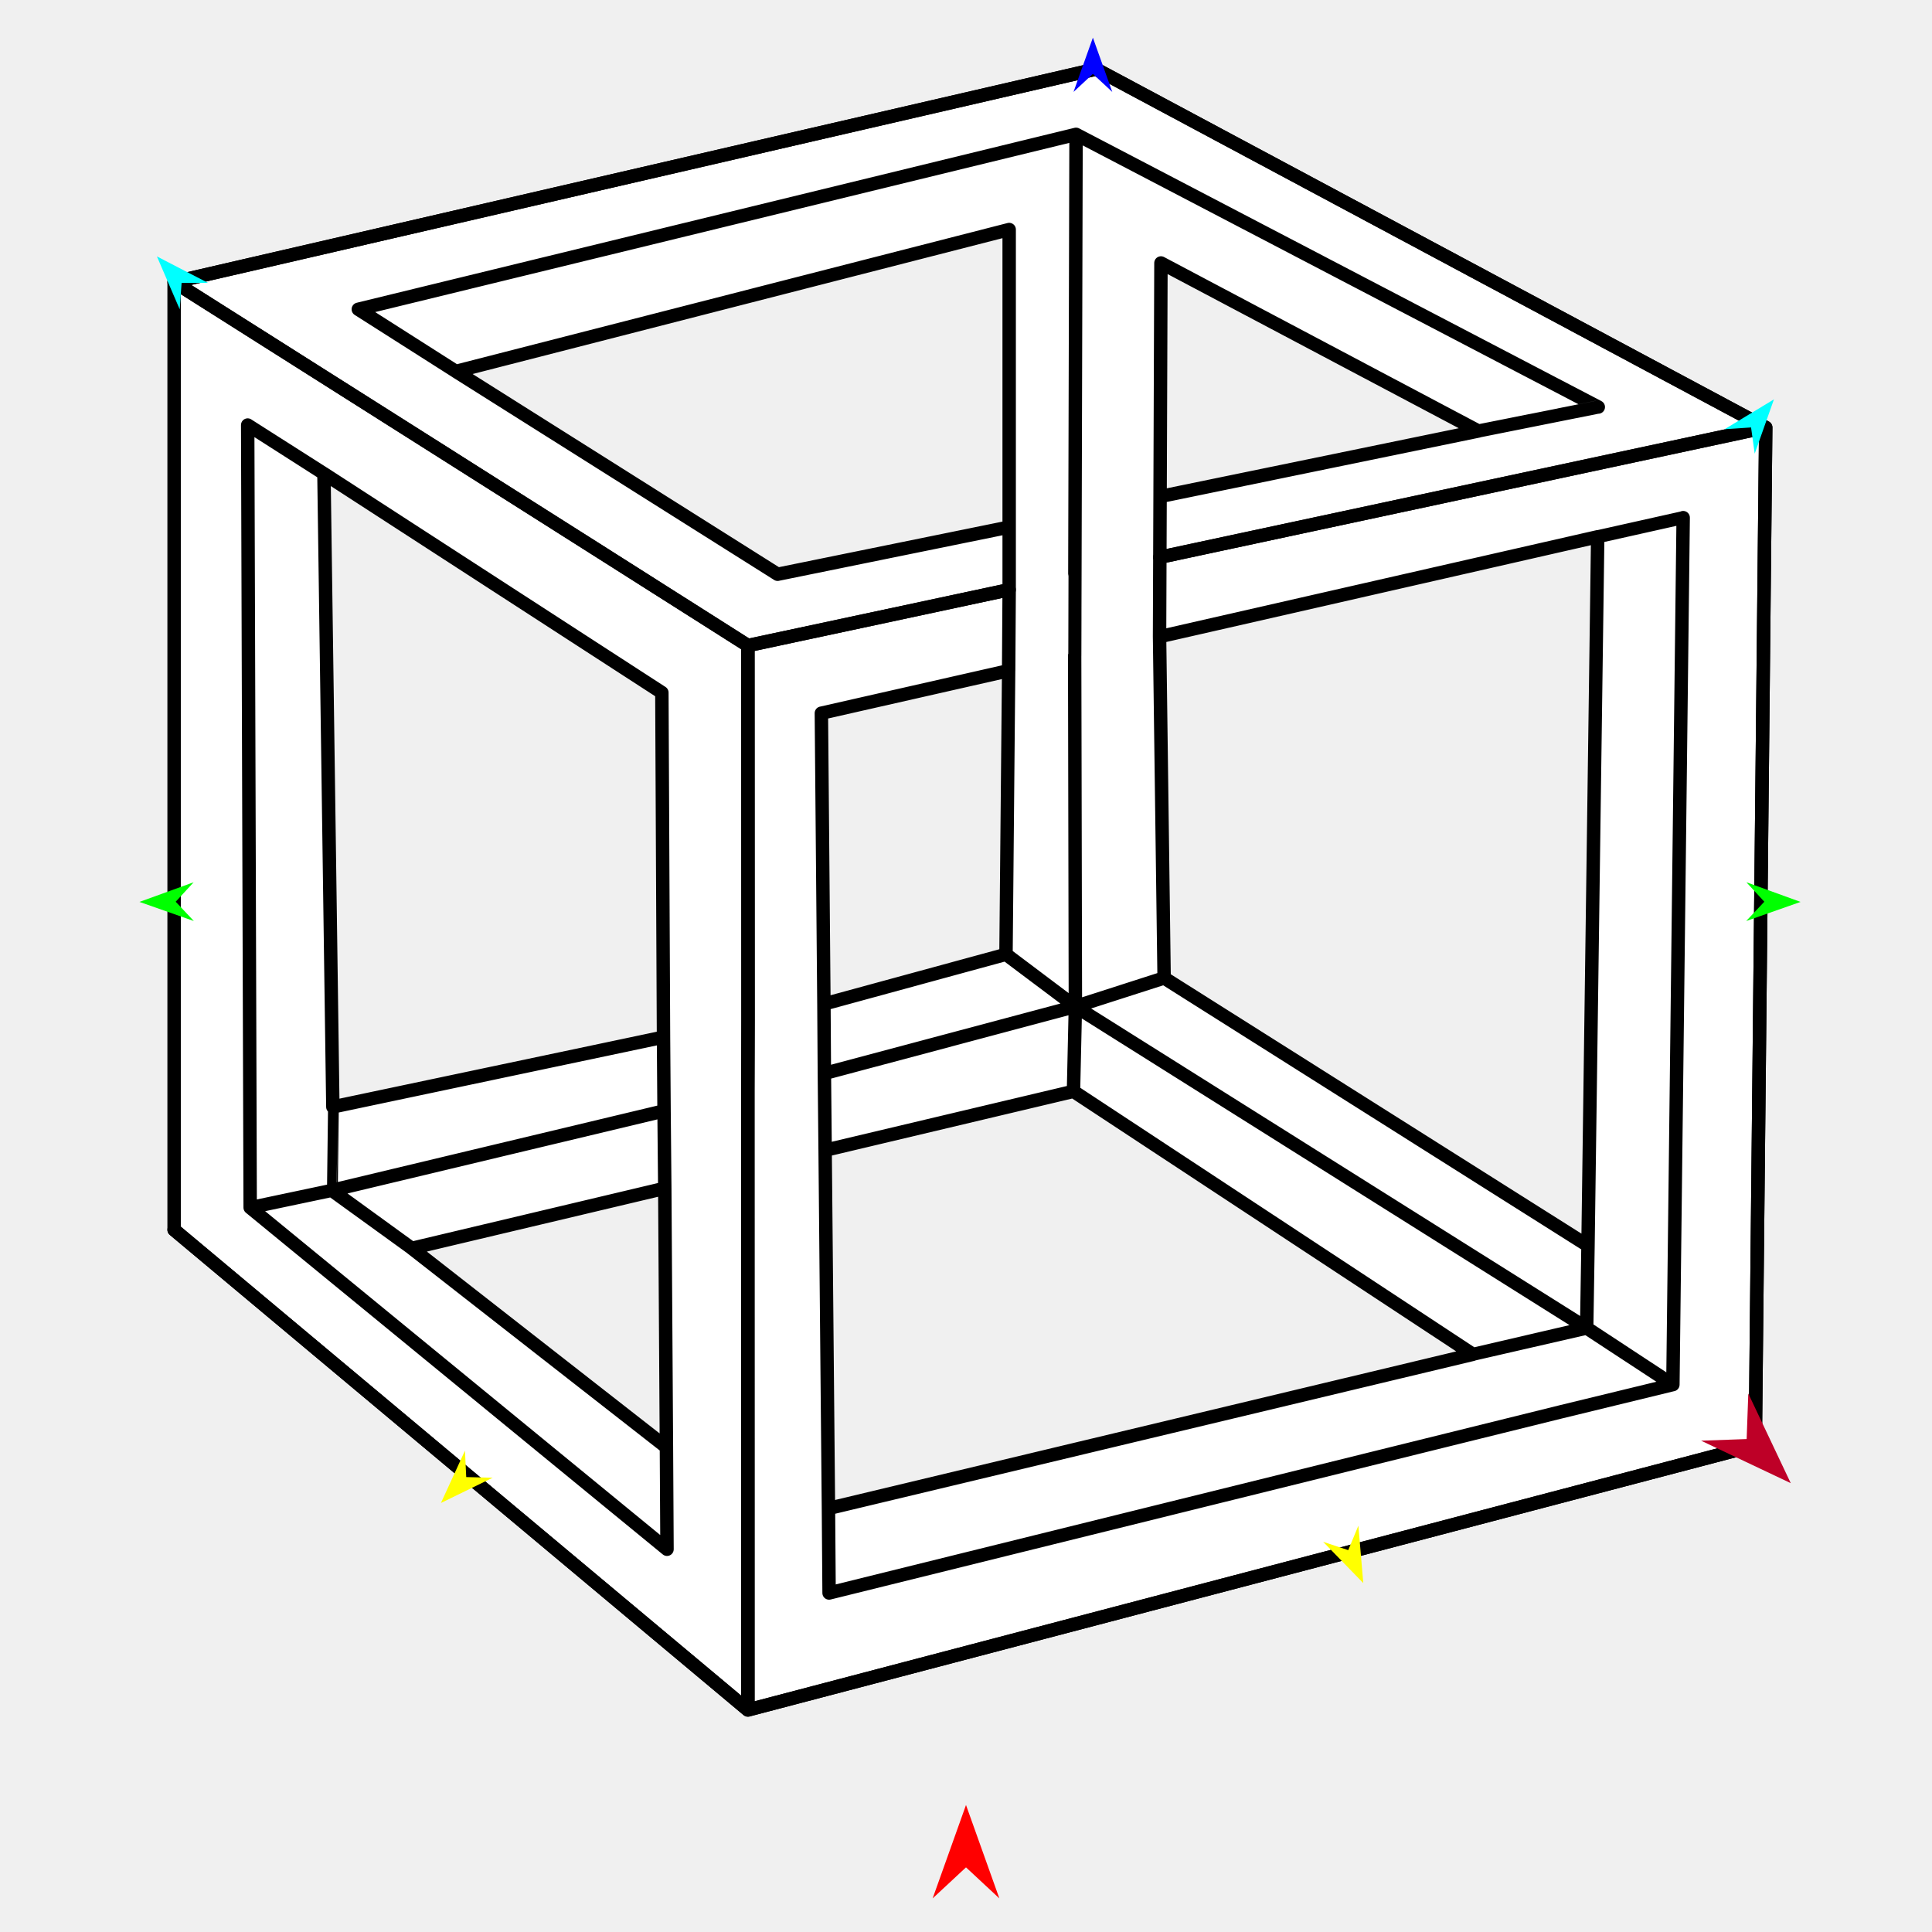
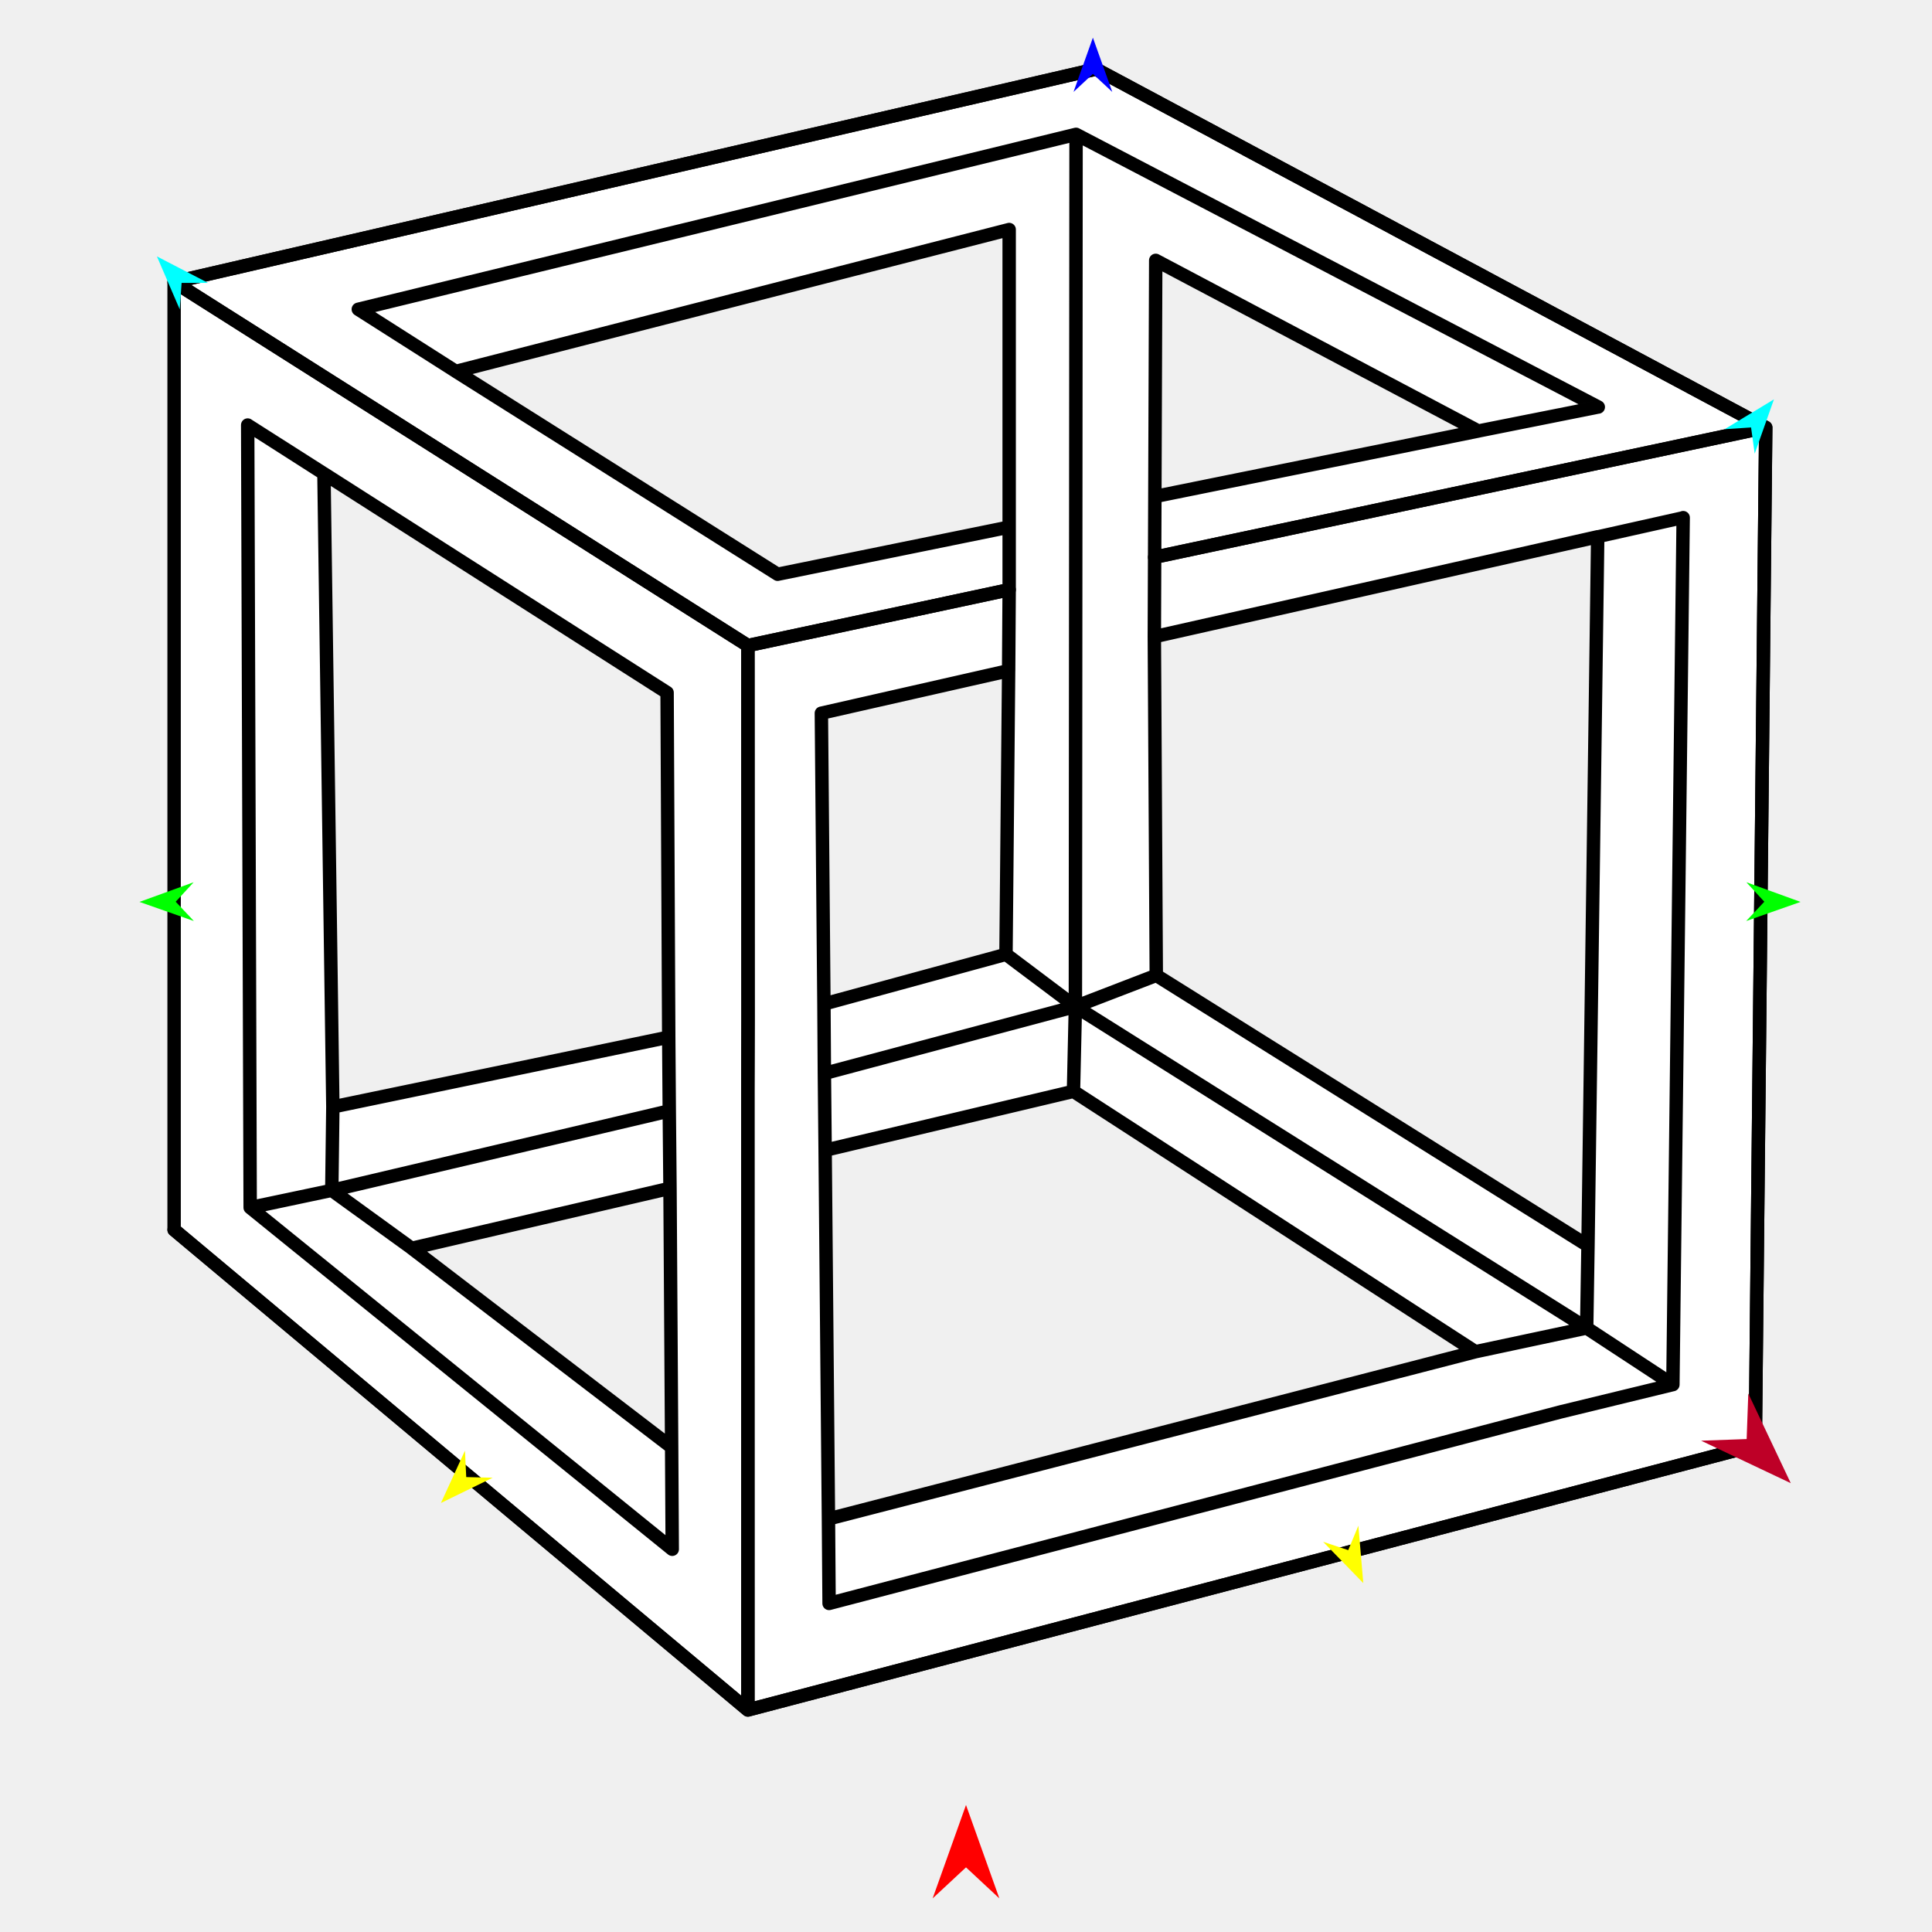
<svg xmlns="http://www.w3.org/2000/svg" version="1.1" id="Frame_0" width="720px" height="720px">
  <g id="cube_paradox">
    <g id="cube2">
-       <path fill="#ffffff" fill-rule="evenodd" stroke="none" d="M 153.466 465.206 C 153.476 465.214 248.348 539.333 248.358 539.340 C 248.358 539.331 247.742 442.851 247.742 442.842 C 247.733 442.844 153.476 465.204 153.466 465.206 M 64.885 458.305 C 64.885 458.270 64.885 222.841 64.885 105.110 C 179.402 78.655 293.919 52.200 408.436 25.745 C 491.635 70.263 574.835 114.780 658.034 159.298 C 656.737 285.736 655.439 412.175 654.142 538.614 C 529.001 571.496 403.859 604.377 278.718 637.259 C 207.440 577.608 64.906 458.323 64.885 458.305 M 591.798 464.232 C 591.798 464.205 595.417 200.066 595.417 200.039 C 595.401 200.043 432.149 237.270 432.133 237.273 C 432.133 237.286 433.833 364.449 433.833 364.462 C 433.849 364.472 591.782 464.222 591.798 464.232 M 308.738 562.161 C 308.762 562.155 468.839 523.864 548.890 504.716 C 499.278 472.047 449.666 439.378 400.055 406.709 C 369.204 414.028 338.353 421.346 307.502 428.665 C 307.914 473.164 308.738 562.148 308.738 562.161 M 169.895 138.409 C 169.907 138.416 289.790 214.000 289.802 214.007 C 289.811 214.005 376.078 196.428 376.087 196.426 C 376.087 196.415 376.087 85.550 376.087 85.539 C 376.066 85.544 169.915 138.404 169.895 138.409 M 550.946 160.629 C 550.934 160.623 432.663 98.009 432.651 98.003 C 432.651 98.011 432.327 185.031 432.327 185.040 C 432.339 185.037 550.934 160.632 550.946 160.629 M 306.101 265.778 C 306.101 265.788 306.734 338.033 307.051 374.161 C 329.669 367.991 374.898 355.654 374.904 355.652 C 374.904 355.641 375.560 285.181 375.889 249.945 C 352.626 255.223 306.108 265.776 306.101 265.778 M 120.723 176.505 C 120.723 176.528 122.938 333.844 124.045 412.513 C 165.120 403.846 206.195 395.178 247.270 386.511 C 247.067 343.710 246.660 258.121 246.660 258.108 C 246.647 258.100 120.736 176.513 120.723 176.505 Z" />
-       <path fill="none" stroke="#000000" stroke-width="5" stroke-linecap="round" stroke-linejoin="round" d="M 408.436 25.745 C 408.401 25.753 64.919 105.102 64.885 105.110 C 64.892 105.114 230.402 209.842 278.718 240.579 C 278.727 240.577 376.077 219.761 376.087 219.758 M 658.034 159.298 C 574.835 114.780 491.635 70.263 408.436 25.745 M 278.718 240.579 C 278.718 240.593 278.768 379.949 278.768 379.963 C 278.768 379.966 278.691 406.704 278.691 406.707 C 278.691 406.710 278.693 435.496 278.693 435.499 C 278.693 435.519 278.718 637.239 278.718 637.259 C 278.696 637.241 136.163 517.956 64.885 458.305 M 654.142 538.614 C 654.142 538.576 658.034 159.336 658.034 159.298 C 658.026 159.299 432.258 207.670 432.243 207.673 M 278.718 637.259 C 403.859 604.377 654.104 538.624 654.142 538.614 " />
-       <path fill="none" stroke="#000000" stroke-width="5" stroke-linecap="round" stroke-linejoin="round" d="M 307.221 400.042 C 307.231 400.040 400.756 375.093 400.766 375.091 C 400.769 375.090 422.811 368.005 433.833 364.462 C 433.833 364.449 432.133 237.286 432.133 237.273 C 432.149 237.270 595.401 200.043 595.417 200.039 C 595.420 200.038 627.267 192.916 627.270 192.915 C 627.270 192.948 623.436 515.971 623.436 516.003 C 623.433 516.001 591.311 494.913 591.308 494.911 C 591.289 494.899 400.785 375.103 400.766 375.091 C 400.763 375.089 374.907 355.654 374.904 355.652 C 374.898 355.654 307.058 374.159 307.051 374.161 C 307.051 374.150 306.101 265.788 306.101 265.778 C 306.108 265.776 375.882 249.947 375.889 249.945 C 375.888 249.956 374.904 355.641 374.904 355.652 M 93.232 450.028 C 93.235 450.028 123.647 443.607 123.650 443.606 C 123.662 443.603 247.461 414.002 247.473 413.999 C 247.473 413.996 247.270 386.514 247.270 386.511 C 247.258 386.514 124.057 412.510 124.045 412.513 C 124.045 412.489 120.723 176.528 120.723 176.505 C 120.720 176.503 92.310 158.404 92.307 158.402 C 92.307 158.431 93.232 449.999 93.232 450.028 C 93.248 450.041 248.562 577.348 248.577 577.360 C 248.577 577.357 248.358 539.344 248.358 539.340 C 248.348 539.333 153.476 465.214 153.466 465.206 C 153.463 465.204 123.653 443.608 123.650 443.606 C 123.651 443.604 124.046 412.515 124.045 412.513 M 247.742 442.842 C 247.733 442.844 153.476 465.204 153.466 465.206 M 591.798 464.232 C 591.634 474.458 591.308 494.908 591.308 494.911 C 591.303 494.912 548.894 504.715 548.890 504.716 C 548.866 504.721 308.762 562.155 308.738 562.161 C 308.738 562.148 307.502 428.678 307.502 428.665 C 307.512 428.663 369.204 414.028 400.055 406.709 C 400.055 406.706 400.766 375.095 400.766 375.091 C 400.766 375.078 400.498 244.375 400.497 244.362 C 400.498 244.359 400.571 214.672 400.571 214.669 C 400.571 214.667 400.633 191.474 400.633 191.472 C 400.633 191.458 400.887 97.202 401.013 50.067 C 401.033 50.077 595.613 151.680 595.633 151.690 C 595.628 151.691 550.950 160.628 550.946 160.629 C 550.934 160.632 432.339 185.037 432.327 185.040 C 432.327 185.031 432.651 98.011 432.651 98.003 C 432.663 98.009 550.934 160.623 550.946 160.629 M 658.034 159.298 C 574.835 114.780 491.635 70.263 408.436 25.745 C 408.401 25.753 64.919 105.102 64.885 105.110 C 64.885 222.841 64.885 458.270 64.885 458.305 C 136.163 517.956 278.696 637.241 278.718 637.259 C 403.859 604.377 654.104 538.624 654.142 538.614 C 654.142 538.576 658.034 159.336 658.034 159.298 C 658.026 159.299 432.258 207.670 432.243 207.673 C 432.243 207.671 432.327 185.042 432.327 185.040 M 376.087 219.758 C 376.077 219.761 278.727 240.577 278.718 240.579 C 278.718 240.593 278.768 379.949 278.768 379.963 C 278.768 379.966 278.691 406.704 278.691 406.707 C 278.691 406.710 278.693 435.496 278.693 435.499 C 278.693 435.519 278.718 637.239 278.718 637.259 M 401.013 50.067 C 400.987 50.073 133.558 115.253 133.532 115.259 C 133.535 115.261 169.891 138.407 169.895 138.409 C 169.907 138.416 289.790 214.000 289.802 214.007 C 289.811 214.005 376.078 196.428 376.087 196.426 C 376.087 196.429 376.087 219.756 376.087 219.758 C 376.087 219.761 375.889 249.942 375.889 249.945 M 376.087 196.426 C 376.087 196.415 376.087 85.550 376.087 85.539 C 376.066 85.544 169.915 138.404 169.895 138.409 M 307.051 374.161 C 307.051 374.163 307.221 400.040 307.221 400.042 C 307.221 400.045 307.502 428.662 307.502 428.665 M 308.738 562.161 C 308.738 562.164 308.977 593.655 308.977 593.659 C 309.004 593.652 581.571 526.182 581.598 526.176 C 581.602 526.175 623.432 516.004 623.436 516.003 M 400.055 406.709 C 400.070 406.719 548.875 504.706 548.890 504.716 M 246.660 258.108 C 246.647 258.100 120.736 176.513 120.723 176.505 M 247.270 386.511 C 247.270 386.498 246.660 258.121 246.660 258.108 M 247.742 442.842 C 247.742 442.839 247.473 414.002 247.473 413.999 M 248.358 539.340 C 248.358 539.331 247.742 442.851 247.742 442.842 M 432.243 207.673 C 432.243 207.676 432.133 237.270 432.133 237.273 M 433.833 364.462 C 433.849 364.472 591.782 464.222 591.798 464.232 C 591.798 464.205 595.417 200.065 595.417 200.039 M 64.885 105.110 C 64.892 105.114 230.402 209.842 278.718 240.579 " />
+       <path fill="#ffffff" fill-rule="evenodd" stroke="none" d="M 153.466 465.206 C 153.476 465.214 250.295 539.333 250.304 539.340 C 250.304 539.331 249.688 442.851 249.688 442.842 C 249.679 442.844 153.476 465.204 153.466 465.206 M 64.885 458.305 C 64.885 458.270 64.885 222.841 64.885 105.110 C 179.402 78.655 293.919 52.200 408.436 25.745 C 491.635 70.263 574.835 114.780 658.034 159.298 C 656.737 285.736 655.439 412.175 654.142 538.614 C 529.001 571.496 403.859 604.377 278.718 637.259 C 207.440 577.608 64.906 458.323 64.885 458.305 M 591.798 464.232 C 591.798 464.205 595.417 200.066 595.417 200.039 C 595.400 200.043 430.203 237.270 430.187 237.273 C 430.187 237.286 430.914 363.476 430.914 363.489 C 430.930 363.499 591.782 464.222 591.798 464.232 M 308.738 566.053 C 308.762 566.047 469.488 524.513 549.863 503.743 C 499.927 471.398 449.991 439.054 400.055 406.709 C 369.204 414.028 338.353 421.346 307.502 428.665 C 307.914 474.461 308.738 566.040 308.738 566.053 M 169.895 138.409 C 169.907 138.416 289.790 214.000 289.802 214.007 C 289.811 214.005 376.078 196.428 376.087 196.426 C 376.087 196.415 376.087 85.550 376.087 85.539 C 376.066 85.544 169.915 138.404 169.895 138.409 M 550.946 160.629 C 550.934 160.623 430.717 97.036 430.705 97.030 C 430.705 97.038 430.381 185.031 430.381 185.040 C 430.393 185.037 550.934 160.632 550.946 160.629 M 306.101 265.778 C 306.101 265.788 306.734 338.033 307.051 374.161 C 329.669 367.991 374.898 355.654 374.904 355.652 C 374.904 355.641 375.560 285.181 375.889 249.945 C 352.626 255.223 306.108 265.776 306.101 265.778 M 120.723 176.505 C 120.723 176.528 122.938 333.844 124.045 412.513 C 165.769 403.846 207.493 395.178 249.216 386.511 C 249.013 343.710 248.606 258.121 248.606 258.108 C 248.593 258.100 120.736 176.513 120.723 176.505 Z" />
+       <path fill="none" stroke="#000000" stroke-width="5" stroke-linecap="round" stroke-linejoin="round" d="M 408.436 25.745 C 293.919 52.200 64.919 105.102 64.885 105.110 C 64.906 105.123 207.440 195.423 278.718 240.579 C 278.728 240.577 343.630 226.699 376.087 219.758 M 658.034 159.298 C 574.835 114.780 491.635 70.263 408.436 25.745 M 278.718 240.579 C 278.718 240.593 278.768 379.949 278.768 379.963 C 278.768 379.966 278.691 406.704 278.691 406.707 C 278.691 406.710 278.693 435.496 278.693 435.499 C 278.693 435.519 278.718 637.239 278.718 637.259 C 278.696 637.241 136.163 517.956 64.885 458.305 M 654.142 538.614 C 655.439 412.175 658.034 159.336 658.034 159.298 C 658.012 159.303 506.209 191.548 430.297 207.673 M 278.718 637.259 C 403.859 604.377 529.001 571.496 654.142 538.614 " />
+       <path fill="none" stroke="#000000" stroke-width="5" stroke-linecap="round" stroke-linejoin="round" d="M 400.055 406.709 C 369.204 414.028 338.353 421.346 307.502 428.665 C 307.502 428.662 307.221 400.045 307.221 400.042 C 338.403 391.725 400.756 375.094 400.766 375.091 C 400.785 375.103 591.289 494.899 591.308 494.911 C 591.311 494.913 612.727 508.972 623.436 516.003 C 623.432 516.004 581.602 526.175 581.598 526.176 C 581.571 526.183 309.004 597.544 308.977 597.551 C 308.977 597.548 308.738 566.056 308.738 566.053 C 308.738 566.040 307.502 428.679 307.502 428.665 M 93.232 450.028 C 103.371 447.887 123.647 443.607 123.650 443.606 C 123.662 443.603 207.496 423.868 249.420 413.999 C 249.420 413.996 249.216 386.514 249.216 386.511 C 207.493 395.178 165.769 403.846 124.045 412.513 C 124.045 412.489 121.830 255.174 120.723 176.505 C 120.720 176.503 92.310 158.404 92.307 158.402 C 92.307 158.431 93.232 449.999 93.232 450.028 C 93.248 450.041 250.508 577.348 250.524 577.360 C 250.524 577.357 250.304 539.344 250.304 539.340 C 218.025 514.629 153.476 465.214 153.466 465.206 C 153.463 465.204 123.653 443.608 123.650 443.606 C 123.650 443.603 124.045 412.516 124.045 412.513 M 249.688 442.842 C 217.614 450.297 185.540 457.751 153.466 465.206 M 400.766 375.091 C 400.763 375.089 383.525 362.132 374.904 355.652 C 374.898 355.654 329.669 367.991 307.051 374.161 C 307.051 374.150 306.101 265.788 306.101 265.778 C 306.108 265.776 352.626 255.223 375.889 249.945 C 375.888 249.956 374.904 355.641 374.904 355.652 M 591.798 464.232 C 591.634 474.458 591.308 494.908 591.308 494.911 C 591.304 494.912 549.867 503.742 549.863 503.743 C 549.839 503.749 389.113 545.283 308.738 566.053 M 400.766 375.091 C 400.769 375.090 420.865 367.356 430.914 363.489 C 430.914 363.476 430.187 237.286 430.187 237.273 C 485.263 224.862 595.400 200.043 595.417 200.039 C 595.420 200.038 627.267 192.916 627.270 192.915 C 627.270 192.948 623.436 515.971 623.436 516.003 M 401.013 50.067 C 400.931 158.408 400.766 375.059 400.766 375.091 C 400.766 375.095 400.055 406.706 400.055 406.709 C 400.070 406.719 499.927 471.398 549.863 503.743 M 430.381 185.040 C 470.569 176.903 550.934 160.632 550.946 160.629 C 550.950 160.628 595.628 151.691 595.633 151.690 C 595.613 151.680 401.033 50.077 401.013 50.067 C 400.987 50.073 133.558 115.253 133.532 115.259 C 133.535 115.261 169.891 138.407 169.895 138.409 C 169.907 138.416 289.790 214.000 289.802 214.007 C 289.811 214.005 347.325 202.287 376.087 196.426 C 376.087 196.429 376.087 219.756 376.087 219.758 C 343.630 226.699 278.728 240.577 278.718 240.579 C 278.718 240.593 278.768 379.949 278.768 379.963 C 278.768 379.966 278.691 406.704 278.691 406.707 C 278.691 406.710 278.693 435.496 278.693 435.499 C 278.693 435.519 278.718 637.239 278.718 637.259 C 403.859 604.377 529.001 571.496 654.142 538.614 C 655.439 412.175 658.034 159.336 658.034 159.298 C 574.835 114.780 491.635 70.263 408.436 25.745 C 293.919 52.200 64.919 105.102 64.885 105.110 C 64.885 222.841 64.885 340.573 64.885 458.305 C 136.163 517.956 278.696 637.241 278.718 637.259 M 550.946 160.629 C 510.865 139.429 430.717 97.036 430.705 97.030 C 430.705 97.038 430.381 185.031 430.381 185.040 C 430.381 185.042 430.297 207.671 430.297 207.673 C 430.297 207.676 430.187 237.270 430.187 237.273 M 375.889 249.945 C 375.889 249.942 376.087 219.761 376.087 219.758 M 376.087 196.426 C 376.087 196.415 376.087 85.550 376.087 85.539 C 376.066 85.544 238.625 120.786 169.895 138.409 M 307.051 374.161 C 307.051 374.163 307.221 400.040 307.221 400.042 M 248.606 258.108 C 248.593 258.100 120.736 176.513 120.723 176.505 M 249.216 386.511 C 249.216 386.498 248.606 258.121 248.606 258.108 M 249.688 442.842 C 249.688 442.839 249.420 414.002 249.420 413.999 M 250.304 539.340 C 250.304 539.331 249.688 442.851 249.688 442.842 M 430.914 363.489 C 430.930 363.499 591.782 464.222 591.798 464.232 C 591.798 464.205 594.211 288.103 595.417 200.039 M 658.034 159.298 C 658.012 159.303 506.209 191.548 430.297 207.673 M 64.885 105.110 C 64.906 105.123 207.440 195.423 278.718 240.579 " />
    </g>
    <g id="specs_2">
      <path fill="#ff0000" fill-rule="evenodd" stroke="none" d="M 360.000 672.664 C 360.001 672.667 372.432 707.473 372.433 707.477 C 372.432 707.476 360.001 695.910 360.000 695.908 C 359.999 695.910 347.568 707.476 347.567 707.477 C 347.568 707.473 359.999 672.667 360.000 672.664 Z" />
      <path fill="#0000ff" fill-rule="evenodd" stroke="none" d="M 407.290 14.038 C 407.291 14.040 414.511 34.258 414.512 34.260 C 414.511 34.260 407.291 27.542 407.290 27.541 C 407.289 27.542 400.069 34.260 400.068 34.260 C 400.069 34.258 407.289 14.040 407.290 14.038 Z" />
      <path fill="#00ff00" fill-rule="evenodd" stroke="none" d="M 51.979 336.115 C 51.981 336.114 72.162 328.791 72.164 328.791 C 72.163 328.791 65.482 336.046 65.481 336.047 C 65.482 336.048 72.236 343.234 72.237 343.235 C 72.235 343.234 51.981 336.116 51.979 336.115 Z" />
      <path fill="#ffff00" fill-rule="evenodd" stroke="none" d="M 164.318 560.123 C 164.318 560.121 173.279 540.612 173.280 540.610 C 173.280 540.611 173.752 550.463 173.752 550.464 C 173.753 550.464 183.613 550.703 183.613 550.703 C 183.612 550.703 164.320 560.122 164.318 560.123 Z" />
      <path fill="#ffff00" fill-rule="evenodd" stroke="none" d="M 508.059 589.972 C 508.058 589.970 506.228 568.579 506.227 568.577 C 506.227 568.578 502.450 577.689 502.449 577.690 C 502.448 577.689 493.089 574.578 493.088 574.578 C 493.090 574.579 508.057 589.970 508.059 589.972 Z" />
      <path fill="#00ff00" fill-rule="evenodd" stroke="none" d="M 671.014 336.115 C 671.012 336.114 650.830 328.791 650.828 328.791 C 650.829 328.791 657.511 336.046 657.511 336.047 C 657.511 336.048 650.756 343.234 650.755 343.235 C 650.757 343.234 671.012 336.116 671.014 336.115 Z" />
      <path fill="#00ffff" fill-rule="evenodd" stroke="none" d="M 661.096 148.828 C 661.096 148.830 653.928 169.067 653.928 169.069 C 653.928 169.068 652.570 159.299 652.570 159.298 C 652.569 159.298 642.728 159.948 642.727 159.948 C 642.729 159.947 661.094 148.829 661.096 148.828 Z" />
      <path fill="#00ffff" fill-rule="evenodd" stroke="none" d="M 58.473 95.555 C 58.473 95.557 66.974 115.272 66.975 115.274 C 66.975 115.273 67.678 105.435 67.678 105.434 C 67.679 105.434 77.541 105.426 77.542 105.426 C 77.540 105.425 58.475 95.556 58.473 95.555 Z" />
      <path fill="#be0027" fill-rule="evenodd" stroke="none" d="M 667.363 552.730 C 667.361 552.727 651.540 519.326 651.538 519.322 C 651.538 519.324 650.927 536.292 650.927 536.294 C 650.925 536.294 633.957 536.905 633.955 536.905 C 633.958 536.907 667.359 552.729 667.363 552.730 Z" />
    </g>
  </g>
</svg>
